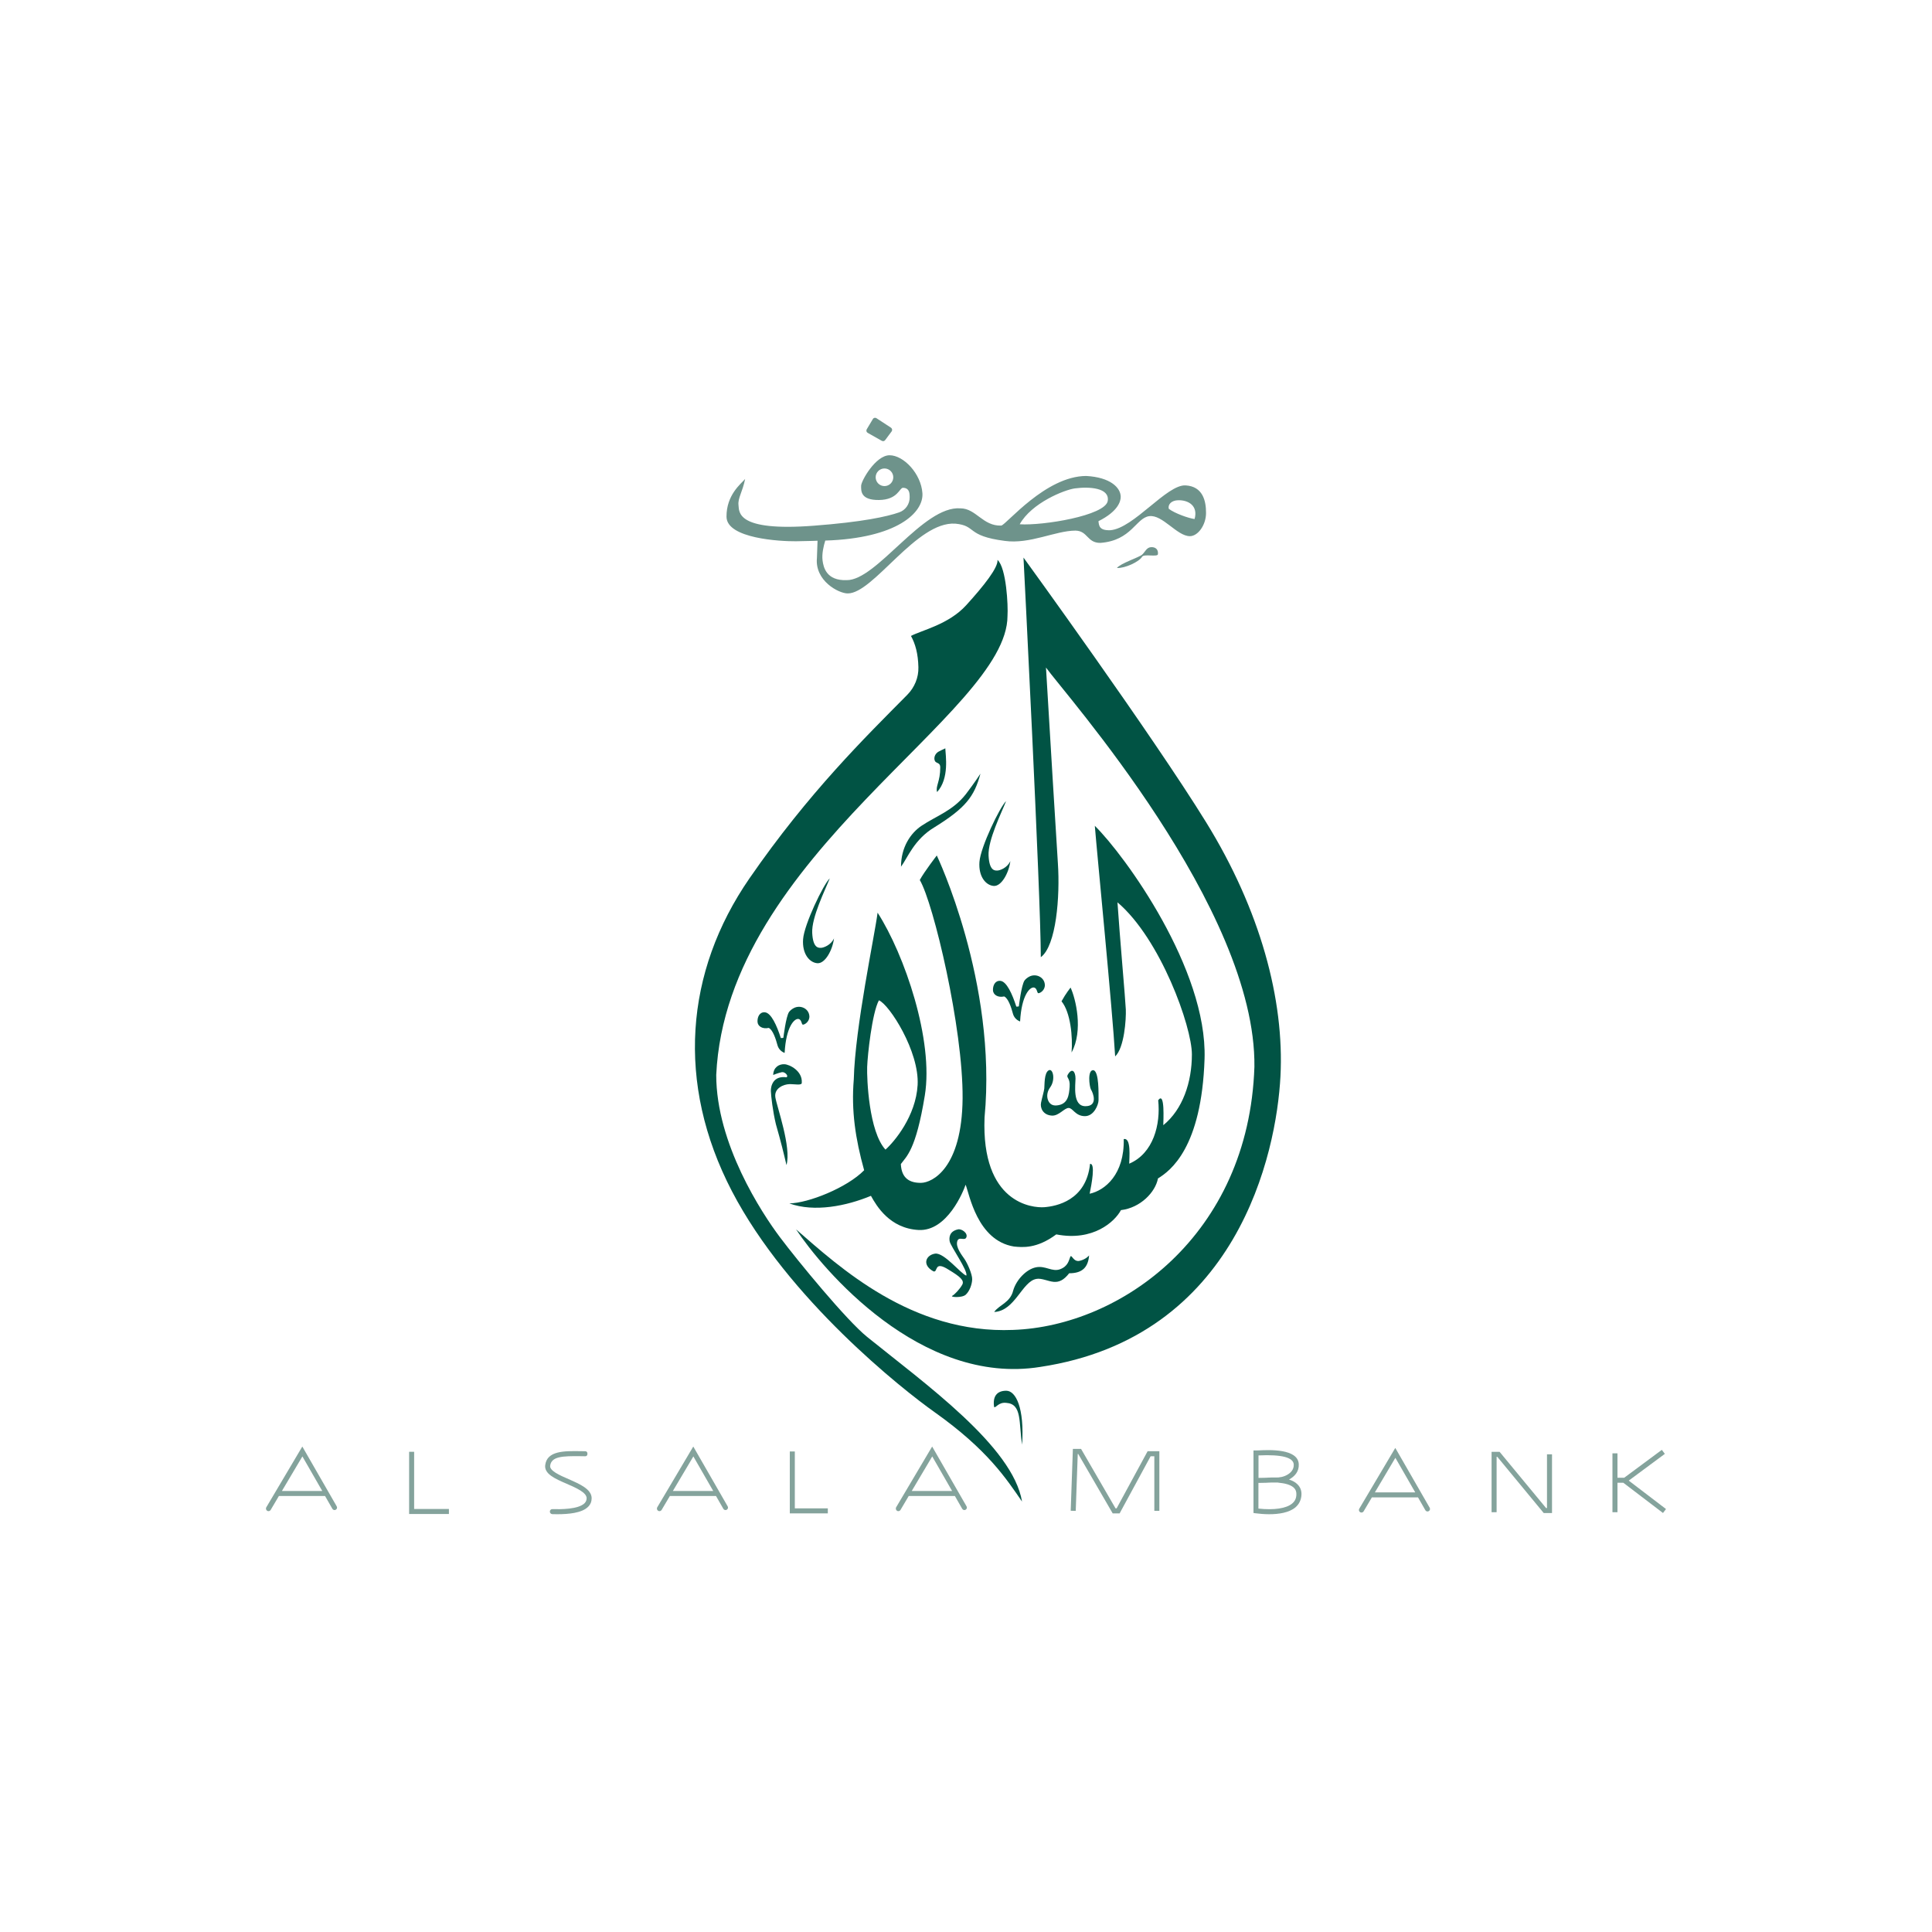
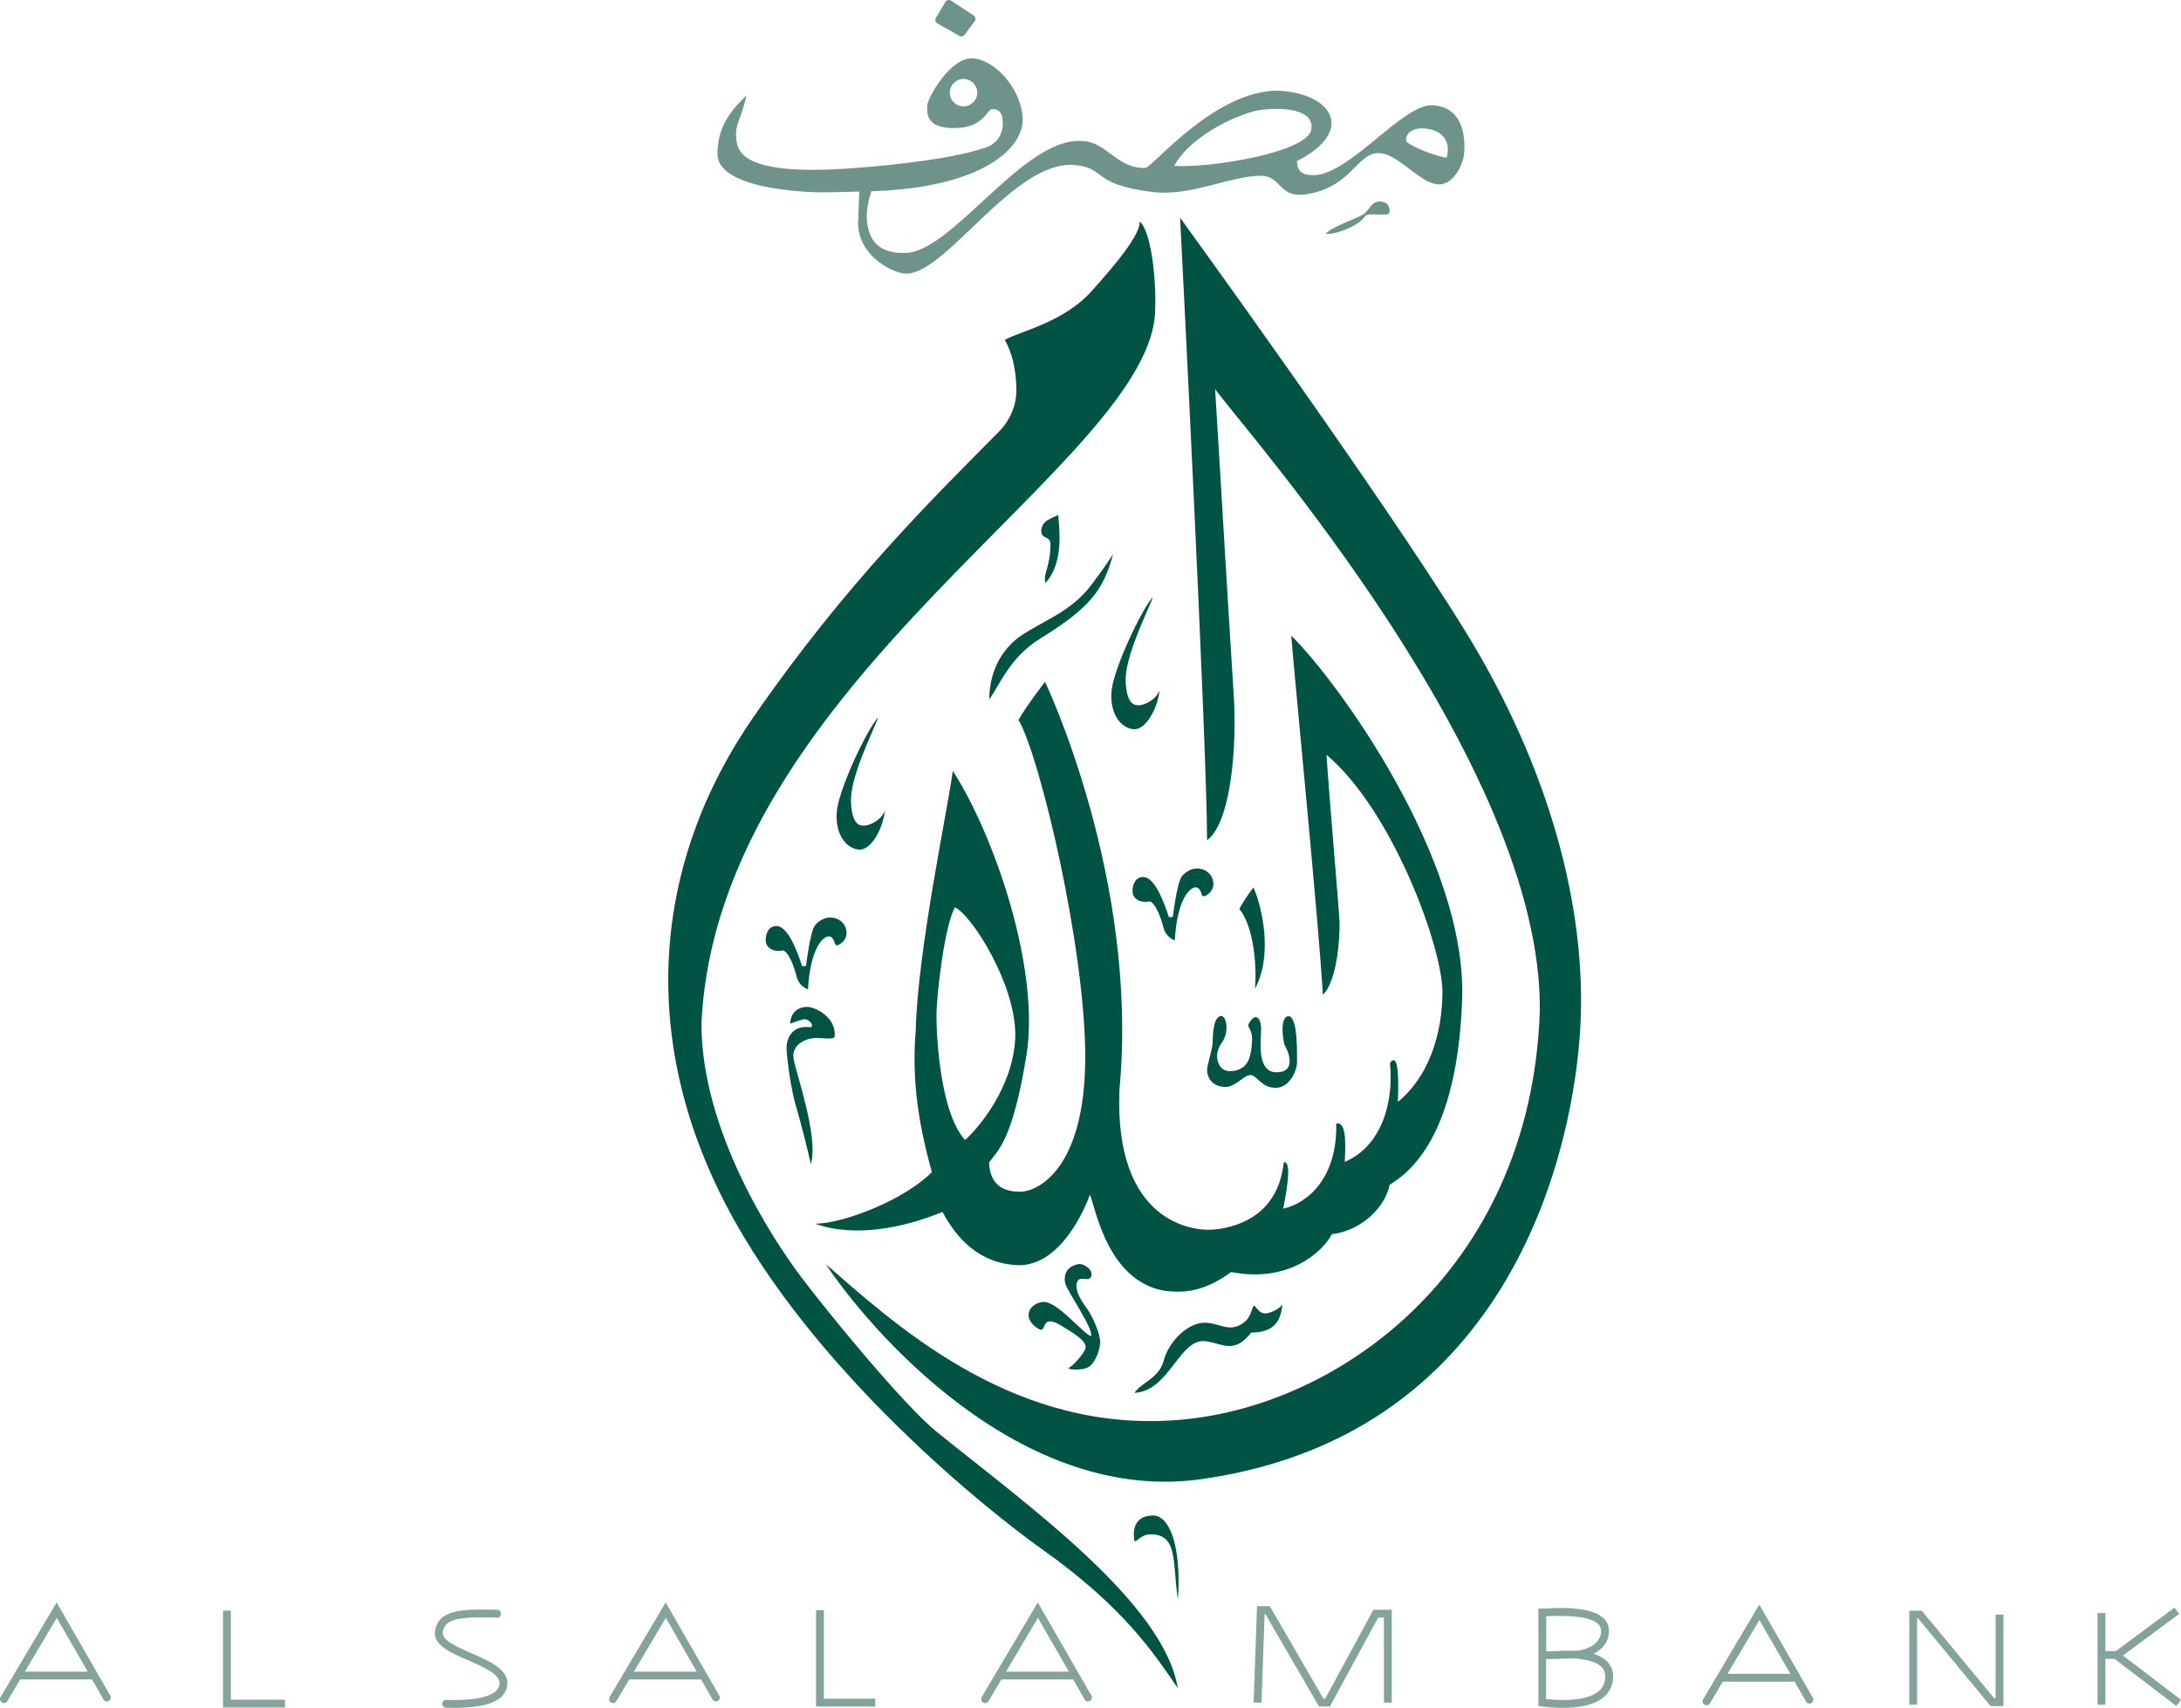
- <svg xmlns="http://www.w3.org/2000/svg" version="1.1" id="Layer_1" x="0px" y="0px" viewBox="0 0 250 250" style="enable-background:new 0 0 250 250;" xml:space="preserve">
+ <svg xmlns="http://www.w3.org/2000/svg" version="1.1" id="Layer_1" x="0px" y="0px" viewBox="0 0 181.166 141.879" xml:space="preserve" width="181.166" height="141.879">
  <defs id="defs276" />
  <style type="text/css" id="style205">
	.st0{fill:#020202;}
</style>
-   <g id="g271">
+   <g id="g271" transform="translate(-34.41445,-54.06107)">
    <g id="g229">
-       <polygon class="st0" points="53.59,187.86 52.94,187.86 52.94,195.91 58.09,195.91 58.09,195.26 53.59,195.26   " id="polygon207" style="fill:#6e928a;fill-opacity:0.847" />
-       <path class="st0" d="M73.58,191.4c-1.16-0.5-2.47-1.08-2.39-1.73c0.15-1.21,1.59-1.27,3.94-1.24c0.2,0,0.4,0.01,0.61,0.01    c0.15,0,0.27-0.12,0.27-0.27v-0.11c0-0.15-0.12-0.27-0.27-0.27c-0.2,0-0.4,0-0.6-0.01c-2.14-0.03-4.36-0.06-4.59,1.81    c-0.14,1.14,1.28,1.76,2.78,2.41c1.2,0.52,2.57,1.12,2.58,1.86c0,0.26-0.09,0.47-0.27,0.66c-0.81,0.79-3.06,0.79-4.16,0.76    c-0.18-0.01-0.32,0.13-0.33,0.31l0,0c-0.01,0.18,0.14,0.33,0.32,0.34c0.2,0.01,0.41,0.01,0.62,0.01c1.5,0,3.2-0.16,4-0.95    c0.32-0.31,0.47-0.69,0.47-1.13C76.54,192.69,75.03,192.04,73.58,191.4z" id="path209" style="fill:#6e928a;fill-opacity:0.847" />
+       <polygon class="st0" points="53.59,187.86 52.94,187.86 52.94,195.91 58.09,195.91 58.09,195.26 53.59,195.26 " id="polygon207" style="fill:#6e928a;fill-opacity:0.847" />
+       <path class="st0" d="m 73.58,191.4 c -1.16,-0.5 -2.47,-1.08 -2.39,-1.73 0.15,-1.21 1.59,-1.27 3.94,-1.24 0.2,0 0.4,0.01 0.61,0.01 0.15,0 0.27,-0.12 0.27,-0.27 v -0.11 c 0,-0.15 -0.12,-0.27 -0.27,-0.27 -0.2,0 -0.4,0 -0.6,-0.01 -2.14,-0.03 -4.36,-0.06 -4.59,1.81 -0.14,1.14 1.28,1.76 2.78,2.41 1.2,0.52 2.57,1.12 2.58,1.86 0,0.26 -0.09,0.47 -0.27,0.66 -0.81,0.79 -3.06,0.79 -4.16,0.76 -0.18,-0.01 -0.32,0.13 -0.33,0.31 v 0 c -0.01,0.18 0.14,0.33 0.32,0.34 0.2,0.01 0.41,0.01 0.62,0.01 1.5,0 3.2,-0.16 4,-0.95 0.32,-0.31 0.47,-0.69 0.47,-1.13 -0.02,-1.17 -1.53,-1.82 -2.98,-2.46 z" id="path209" style="fill:#6e928a;fill-opacity:0.847" />
      <path class="st0" d="m 85.17,195.5 v 0 c 0.15,0.09 0.35,0.04 0.44,-0.11 l 1.07,-1.81 h 5.97 l 0.95,1.66 c 0.09,0.16 0.29,0.21 0.44,0.12 v 0 c 0.16,-0.09 0.21,-0.29 0.12,-0.44 l -4.45,-7.74 -4.67,7.88 c -0.08,0.15 -0.02,0.35 0.13,0.44 z m 1.9,-2.57 2.65,-4.47 2.57,4.47 z" id="path211" style="display:inline;fill:#6e928a;fill-opacity:0.847" />
-       <path class="st0" d="M34.58,195.5L34.58,195.5c0.15,0.09,0.35,0.04,0.44-0.11l1.07-1.81h5.97l0.95,1.66    c0.09,0.16,0.29,0.21,0.44,0.12l0,0c0.16-0.09,0.21-0.29,0.12-0.44l-4.45-7.74l-4.67,7.88C34.37,195.21,34.43,195.41,34.58,195.5z     M36.48,192.93l2.65-4.47l2.57,4.47H36.48z" id="path213" style="fill:#6e928a;fill-opacity:0.847" />
-       <path class="st0" d="M116.08,195.5L116.08,195.5c0.15,0.09,0.35,0.04,0.44-0.11l1.07-1.81h5.97l0.95,1.66    c0.09,0.16,0.29,0.21,0.44,0.12l0,0c0.16-0.09,0.21-0.29,0.12-0.44l-4.45-7.74l-4.67,7.88    C115.88,195.21,115.93,195.41,116.08,195.5z M117.98,192.93l2.65-4.47l2.57,4.47H117.98z" id="path215" style="fill:#6e928a;fill-opacity:0.847" />
-       <path class="st0" d="M176.01,195.68L176.01,195.68c0.15,0.09,0.35,0.04,0.44-0.11l1.07-1.81h5.97l0.95,1.66    c0.09,0.16,0.29,0.21,0.44,0.12l0,0c0.16-0.09,0.21-0.29,0.12-0.44l-4.45-7.74l-4.67,7.88    C175.8,195.39,175.85,195.59,176.01,195.68z M177.91,193.11l2.65-4.47l2.57,4.47H177.91z" id="path217" style="fill:#6e928a;fill-opacity:0.847" />
-       <polygon class="st0" points="102.85,187.82 102.2,187.82 102.2,195.83 107.12,195.83 107.12,195.18 102.85,195.18   " id="polygon219" style="fill:#6e928a;fill-opacity:0.847" />
-       <polygon class="st0" points="144.49,195.18 144.35,195.18 139.89,187.49 138.83,187.49 138.55,195.49 139.2,195.51 139.46,188.14     139.52,188.14 143.98,195.83 144.88,195.83 148.89,188.44 149.37,188.44 149.37,195.5 150.02,195.5 150.02,187.79 148.5,187.79       " id="polygon221" style="fill:#6e928a;fill-opacity:0.847" />
-       <path class="st0" d="M166.8,191.45c0.72-0.39,1.31-1.02,1.26-1.99c-0.1-2.02-3.81-1.85-5.21-1.78c-0.15,0.01-0.26,0.01-0.33,0.01    h-0.32v8.09l0.28,0.04c0.48,0.06,1.1,0.12,1.75,0.12c1.22,0,2.57-0.19,3.4-0.89c0.49-0.42,0.75-0.98,0.78-1.65    c0.02-0.53-0.16-0.98-0.52-1.33C167.63,191.8,167.26,191.6,166.8,191.45z M162.85,188.33c0.01,0,0.02,0,0.03,0    c2.96-0.14,4.48,0.26,4.53,1.17c0.03,0.63-0.35,1.05-0.81,1.32c-0.47,0.28-1.02,0.39-1.56,0.37c-0.33-0.01-0.69,0-1.08,0.02    c-0.05,0-0.08,0-0.1,0.01c-0.15,0-0.63,0.01-1.01,0.02V188.33z M167.21,194.55c-0.75,0.64-2.33,0.88-4.37,0.66v-3.32    c0.38-0.01,0.86-0.02,1.01-0.02c0.02,0,0.07,0,0.14-0.01c0.39-0.02,0.75-0.03,1.06-0.02c0.27-0.01,0.32,0,0.55,0.04    c1.04,0.1,1.57,0.39,1.83,0.64c0.23,0.22,0.33,0.5,0.32,0.84C167.75,193.86,167.57,194.25,167.21,194.55z" id="path223" style="fill:#6e928a;fill-opacity:0.847" />
-       <polygon class="st0" points="200.18,195.14 200.06,195.14 194.05,187.87 193.01,187.87 193.01,195.68 193.66,195.68     193.66,188.51 193.75,188.51 199.76,195.79 200.83,195.79 200.83,188.19 200.18,188.19   " id="polygon225" style="fill:#6e928a;fill-opacity:0.847" />
-       <polygon class="st0" points="215.04,187.61 210.17,191.22 209.3,191.22 209.3,188.06 208.65,188.06 208.65,195.68 209.3,195.68 209.3,191.87 210.06,191.87 215.19,195.78 215.58,195.27 210.76,191.59 215.43,188.13 " id="polygon227" style="display:inline;fill:#6e928a;fill-opacity:0.847" />
+       <path class="st0" d="m 34.58,195.5 v 0 c 0.15,0.09 0.35,0.04 0.44,-0.11 l 1.07,-1.81 h 5.97 l 0.95,1.66 c 0.09,0.16 0.29,0.21 0.44,0.12 v 0 c 0.16,-0.09 0.21,-0.29 0.12,-0.44 l -4.45,-7.74 -4.67,7.88 c -0.08,0.15 -0.02,0.35 0.13,0.44 z m 1.9,-2.57 2.65,-4.47 2.57,4.47 z" id="path213" style="fill:#6e928a;fill-opacity:0.847" />
+       <path class="st0" d="m 116.08,195.5 v 0 c 0.15,0.09 0.35,0.04 0.44,-0.11 l 1.07,-1.81 h 5.97 l 0.95,1.66 c 0.09,0.16 0.29,0.21 0.44,0.12 v 0 c 0.16,-0.09 0.21,-0.29 0.12,-0.44 l -4.45,-7.74 -4.67,7.88 c -0.07,0.15 -0.02,0.35 0.13,0.44 z m 1.9,-2.57 2.65,-4.47 2.57,4.47 z" id="path215" style="fill:#6e928a;fill-opacity:0.847" />
+       <path class="st0" d="m 176.01,195.68 v 0 c 0.15,0.09 0.35,0.04 0.44,-0.11 l 1.07,-1.81 h 5.97 l 0.95,1.66 c 0.09,0.16 0.29,0.21 0.44,0.12 v 0 c 0.16,-0.09 0.21,-0.29 0.12,-0.44 l -4.45,-7.74 -4.67,7.88 c -0.08,0.15 -0.03,0.35 0.13,0.44 z m 1.9,-2.57 2.65,-4.47 2.57,4.47 z" id="path217" style="fill:#6e928a;fill-opacity:0.847" />
+       <polygon class="st0" points="102.85,187.82 102.2,187.82 102.2,195.83 107.12,195.83 107.12,195.18 102.85,195.18 " id="polygon219" style="fill:#6e928a;fill-opacity:0.847" />
+       <polygon class="st0" points="139.46,188.14 139.52,188.14 143.98,195.83 144.88,195.83 148.89,188.44 149.37,188.44 149.37,195.5 150.02,195.5 150.02,187.79 148.5,187.79 144.49,195.18 144.35,195.18 139.89,187.49 138.83,187.49 138.55,195.49 139.2,195.51 " id="polygon221" style="fill:#6e928a;fill-opacity:0.847" />
+       <path class="st0" d="m 166.8,191.45 c 0.72,-0.39 1.31,-1.02 1.26,-1.99 -0.1,-2.02 -3.81,-1.85 -5.21,-1.78 -0.15,0.01 -0.26,0.01 -0.33,0.01 h -0.32 v 8.09 l 0.28,0.04 c 0.48,0.06 1.1,0.12 1.75,0.12 1.22,0 2.57,-0.19 3.4,-0.89 0.49,-0.42 0.75,-0.98 0.78,-1.65 0.02,-0.53 -0.16,-0.98 -0.52,-1.33 -0.26,-0.27 -0.63,-0.47 -1.09,-0.62 z m -3.95,-3.12 c 0.01,0 0.02,0 0.03,0 2.96,-0.14 4.48,0.26 4.53,1.17 0.03,0.63 -0.35,1.05 -0.81,1.32 -0.47,0.28 -1.02,0.39 -1.56,0.37 -0.33,-0.01 -0.69,0 -1.08,0.02 -0.05,0 -0.08,0 -0.1,0.01 -0.15,0 -0.63,0.01 -1.01,0.02 z m 4.36,6.22 c -0.75,0.64 -2.33,0.88 -4.37,0.66 v -3.32 c 0.38,-0.01 0.86,-0.02 1.01,-0.02 0.02,0 0.07,0 0.14,-0.01 0.39,-0.02 0.75,-0.03 1.06,-0.02 0.27,-0.01 0.32,0 0.55,0.04 1.04,0.1 1.57,0.39 1.83,0.64 0.23,0.22 0.33,0.5 0.32,0.84 0,0.5 -0.18,0.89 -0.54,1.19 z" id="path223" style="fill:#6e928a;fill-opacity:0.847" />
+       <polygon class="st0" points="193.66,188.51 193.75,188.51 199.76,195.79 200.83,195.79 200.83,188.19 200.18,188.19 200.18,195.14 200.06,195.14 194.05,187.87 193.01,187.87 193.01,195.68 193.66,195.68 " id="polygon225" style="fill:#6e928a;fill-opacity:0.847" />
+       <polygon class="st0" points="209.3,195.68 209.3,191.87 210.06,191.87 215.19,195.78 215.58,195.27 210.76,191.59 215.43,188.13 215.04,187.61 210.17,191.22 209.3,191.22 209.3,188.06 208.65,188.06 208.65,195.68 " id="polygon227" style="display:inline;fill:#6e928a;fill-opacity:0.847" />
    </g>
    <g id="g269">
      <path class="st0" d="m 134.68,123.86 c -0.01,-8.19 -2.24,-51.71 -2.24,-51.71 0,0 16.62,22.89 23.63,34.25 7.01,11.35 10.14,22.97 9.62,32.89 -0.52,9.92 -5.54,33.75 -31.09,37.59 -15.52,2.48 -28.23,-12.73 -31.59,-17.8 5.56,4.83 14.97,13.56 28.1,13.01 13.87,-0.49 30.48,-12.2 31.21,-34.04 0.25,-20.5 -24.62,-48.36 -26.97,-51.67 0.53,8.86 1.26,21.02 1.54,25.32 0.29,4.3 -0.21,10.69 -2.21,12.16 z" id="path231" style="display:inline;fill:#015344;fill-opacity:1" />
      <g id="g267">
        <path class="st0" d="m 153.42,62.81 c -2.43,-0.15 -6.72,5.57 -9.75,5.8 -1.44,0.05 -1.46,-0.6 -1.53,-1.17 2.53,-1.26 2.88,-2.57 2.88,-3.14 0,-1.19 -1.33,-2.54 -4.47,-2.71 -5.25,0.02 -10.29,6.25 -10.98,6.42 -2.4,0.09 -3.27,-2.23 -5.29,-2.23 -4.84,-0.38 -10.82,9.34 -14.73,9.29 -2.63,0.09 -3,-1.69 -3.11,-2.54 -0.11,-0.86 0.13,-1.88 0.35,-2.58 9.27,-0.29 12.75,-3.62 12.57,-6.14 -0.18,-2.53 -2.44,-4.9 -4.25,-4.9 -1.81,0 -3.68,3.33 -3.68,3.95 0,0.62 -0.12,1.87 2.32,1.84 2.43,-0.03 2.64,-1.58 3.09,-1.58 0.44,0 0.83,0.21 0.86,0.92 0,0.11 0.01,0.21 0.01,0.31 0.01,0.88 -0.53,1.66 -1.36,1.95 -1.54,0.54 -4.72,1.25 -11.09,1.73 -10.02,0.76 -9.6,-1.79 -9.7,-2.68 -0.1,-0.89 0.52,-1.69 0.86,-3.37 -0.56,0.64 -2.43,2.07 -2.41,4.89 0.02,2.82 6.97,3.19 8.99,3.17 2.01,-0.03 2.79,-0.07 2.79,-0.07 0,0 -0.02,0.54 -0.08,2.23 -0.29,2.94 2.79,4.59 3.99,4.59 3.34,0 8.9,-9.37 13.92,-9.03 2.78,0.26 1.36,1.58 6.38,2.23 3.25,0.46 6.56,-1.32 9.17,-1.33 1.6,0.04 1.48,1.59 3.21,1.59 4.05,-0.3 4.61,-3.23 6.33,-3.46 1.72,-0.23 3.59,2.59 5.26,2.59 1.04,0 2.09,-1.44 2.09,-3 0.01,-1.57 -0.42,-3.44 -2.64,-3.57 z m -38.97,0.09 c -0.63,0 -1.14,-0.51 -1.14,-1.14 0,-0.63 0.51,-1.14 1.14,-1.14 0.63,0 1.14,0.51 1.14,1.14 0,0.63 -0.51,1.14 -1.14,1.14 z m 17.5,4.94 c 1.54,-2.77 5.8,-4.46 7.13,-4.64 1.86,-0.25 4.53,-0.09 4.26,1.62 -0.3,1.9 -8.42,3.22 -11.39,3.02 z m 22.63,-0.68 c -0.73,-0.08 -2.57,-0.73 -3.34,-1.32 -0.14,-0.55 0.33,-1.09 1.22,-1.11 1.31,-0.03 2.6,0.71 2.12,2.43 z" id="path233" style="display:inline;fill:#6e938b;fill-opacity:1" />
        <path class="st0" d="m 113.42,54.12 1.87,1.22 c 0.16,0.11 0.2,0.33 0.09,0.48 l -0.84,1.13 c -0.1,0.14 -0.29,0.18 -0.44,0.09 l -1.82,-1.03 c -0.17,-0.09 -0.22,-0.3 -0.12,-0.47 l 0.79,-1.32 c 0.09,-0.16 0.31,-0.21 0.47,-0.1 z" id="path235" style="display:inline;fill:#6e938b;fill-opacity:1" />
        <path class="st0" d="m 149,70.8 c 0.85,0.01 0.87,0.66 0.83,0.93 -0.05,0.37 -1.82,-0.08 -2.04,0.31 -0.4,0.67 -2.23,1.51 -3.26,1.46 0.42,-0.59 2.85,-1.37 3.25,-1.72 0.4,-0.35 0.58,-0.98 1.22,-0.98 z" id="path237" style="display:inline;fill:#6e938b;fill-opacity:1" />
-         <path class="st0" d="M141.67,106.86c0.29,3.65,2.28,23.77,2.63,29.84c1.19-1.12,1.43-4.82,1.38-6.07     c-0.05-1.24-0.79-9.52-1.08-13.87c5.57,4.73,9.63,16.08,9.63,19.68c0,3.61-1.19,7.12-3.7,9.16c0-0.52,0.24-4.46-0.66-3.23     c0.33,3.13-0.62,6.88-3.75,8.21c0-0.71,0.29-3.41-0.71-3.18c0.1,4.56-2.42,6.64-4.41,7.07c0.24-1.18,0.78-3.98,0.05-3.86     c-0.49,4.74-4.37,5.48-5.91,5.6c-1.54,0.12-8.18-0.49-7.74-11.61c1.66-17.51-6.18-33.9-6.18-33.9s-1.6,2.07-2.2,3.17     c1.77,2.99,5.61,19.17,5.54,28.25c-0.08,9.08-3.94,10.92-5.37,10.94c-1.43,0.02-2.54-0.55-2.62-2.43c0.7-0.98,1.94-1.74,3.1-8.87     c1.17-7.13-2.62-18.24-6.11-23.66c-0.37,2.92-2.92,14.85-3.08,21.56c-0.34,4.05,0.21,7.71,1.34,11.77     c-2.21,2.26-7.24,4.26-9.68,4.29c3.24,1.18,7.41,0.33,10.56-0.98c0.73,1.32,2.43,4.21,6.16,4.42c3.73,0.2,5.82-5.06,6.09-5.86     c0.48,1.17,1.48,7.22,6.25,8c1.07,0.1,2.92,0.33,5.48-1.57c4.76,0.93,7.57-1.64,8.37-3.14c2.52-0.3,4.46-2.32,4.79-4.1     c1.59-0.98,5.65-3.93,6.03-15.49C156.23,125.42,145.6,110.74,141.67,106.86z M114.58,148.76c-2.15-2.33-2.42-9.17-2.37-10.69     c0.05-1.52,0.63-6.98,1.52-8.63c1.34,0.54,5.25,6.61,5.01,10.96C118.51,144.42,115.74,147.73,114.58,148.76z" id="path239" style="fill:#015344;fill-opacity:1" />
-         <path class="st0" d="M129.08,72.45c1.15,1.05,1.38,5.95,1.29,7.24c0.02,12.65-36.36,30.86-37.69,59.41     c0,8.88,5.88,17.85,8.24,20.99s8.62,10.75,11.28,12.9c7.48,6.05,18.87,14.18,20.05,21.31c-1.99-2.88-4.41-6.67-11.32-11.57     c-4.11-2.91-18.96-14.63-26.22-28.59s-6.07-28.4,2.27-40.48c7.68-11.12,14.99-18.26,20.42-23.75c0.94-0.95,1.48-2.24,1.44-3.58     c-0.04-1.75-0.39-3-0.96-4.04c1.39-0.74,4.88-1.48,7.15-3.98C127.32,75.79,129.17,73.45,129.08,72.45z" id="path241" style="fill:#015344;fill-opacity:1" />
-         <path class="st0" d="M121.47,97.25c0.7-0.37,0.75-0.33,0.85-0.43c0.04,0.93,0.55,3.9-1.06,5.67c-0.23-0.76,0.41-1.32,0.41-3.21     c0-0.6-0.48-0.49-0.67-0.77c-0.03-0.05-0.05-0.11-0.07-0.17C120.83,97.9,121.08,97.46,121.47,97.25z" id="path243" style="fill:#015344;fill-opacity:1" />
-         <path class="st0" d="M126.87,100.11c-0.8,2.99-1.94,4.45-5.97,6.95c-2.61,1.57-3.44,3.92-4.31,5.09c0-2.53,1.25-4.35,2.65-5.29     c1.91-1.28,4.09-1.96,5.76-4.12C126.13,101.26,126.87,100.11,126.87,100.11z" id="path245" style="fill:#015344;fill-opacity:1" />
-         <path class="st0" d="M130.19,103.66c-0.6,1.52-2.37,5.06-2.27,7.06c0.1,2,0.83,1.93,1.13,1.93c0.3,0,1.29-0.33,1.69-1.23     c-0.19,1.54-1.16,3.3-2.16,3.22c-1-0.08-1.98-1.19-1.84-3.11C126.88,109.61,129.39,104.41,130.19,103.66z" id="path247" style="fill:#015344;fill-opacity:1" />
-         <path class="st0" d="M107.37,113.66c-0.6,1.52-2.37,5.06-2.27,7.06s0.83,1.93,1.13,1.93s1.29-0.33,1.69-1.23     c-0.19,1.54-1.16,3.3-2.16,3.22c-1-0.08-1.98-1.19-1.84-3.11C104.06,119.61,106.56,114.41,107.37,113.66z" id="path249" style="fill:#015344;fill-opacity:1" />
-         <path class="st0" d="M102.67,130.47c0.86-0.49,1.98,0.01,2.06,0.99c0.01,0.09,0.01,0.18-0.01,0.26     c-0.09,0.56-0.61,0.87-0.82,0.87s-0.14-0.72-0.63-0.74c-0.48-0.02-1.55,0.97-1.74,4.4c-0.01,0-0.01-0.01-0.02-0.01     c-0.45-0.17-0.79-0.55-0.91-1.01c-0.2-0.76-0.6-1.99-1.13-2.22c-0.79,0.18-1.43-0.2-1.45-0.81c-0.02-0.61,0.27-1.25,0.93-1.21     c0.84,0.04,1.58,1.75,2.09,3.33c0.28,0.02,0.33-0.04,0.33-0.04s0.32-2.71,0.73-3.33C102.25,130.75,102.46,130.59,102.67,130.47z" id="path251" style="fill:#015344;fill-opacity:1" />
-         <path class="st0" d="M133.14,126.4c0.86-0.49,1.98,0.01,2.06,0.99c0.01,0.09,0.01,0.18-0.01,0.26c-0.09,0.56-0.61,0.87-0.82,0.87     c-0.21,0-0.14-0.72-0.63-0.74c-0.48-0.02-1.55,0.97-1.74,4.4c-0.01,0-0.01-0.01-0.02-0.01c-0.45-0.17-0.79-0.55-0.91-1.01     c-0.2-0.76-0.6-1.99-1.13-2.22c-0.79,0.18-1.43-0.2-1.45-0.81c-0.02-0.61,0.27-1.25,0.93-1.21c0.84,0.04,1.58,1.75,2.09,3.33     c0.28,0.02,0.33-0.04,0.33-0.04s0.32-2.71,0.73-3.33C132.72,126.68,132.93,126.52,133.14,126.4z" id="path253" style="fill:#015344;fill-opacity:1" />
-         <path class="st0" d="M100.05,139.1c0.03-1,0.76-1.42,1.45-1.39s2.35,0.88,2.25,2.38c0.05,0.42-0.95,0.17-1.63,0.2     c-0.68,0.02-1.97,0.5-1.79,1.7c0.19,1.2,2.1,6.48,1.44,8.77c-0.38-1.62-0.69-2.91-1.37-5.29c-0.4-1.66-0.63-3.66-0.65-4.29     c-0.02-0.63,0.29-2.01,2.01-1.78c0.34-0.15-0.19-0.74-0.59-0.66C100.75,138.82,100.05,139.1,100.05,139.1z" id="path255" style="fill:#015344;fill-opacity:1" />
-         <path class="st0" d="M138.53,127.79c0.66,1.41,1.68,5.56,0.13,8.4c0.17-1.98-0.13-5.21-1.3-6.62     C137.91,128.56,138.53,127.79,138.53,127.79z" id="path257" style="fill:#015344;fill-opacity:1" />
-         <path class="st0" d="M141.52,138.49c0.7,0.23,0.63,3.03,0.63,3.88c0,0.55-0.58,2.09-1.8,2.06s-1.52-1.06-2.07-1.06     c-0.55,0-1.26,1.03-2.15,0.99c-1.15-0.06-1.56-0.98-1.42-1.67c0.14-0.69,0.37-1.42,0.42-1.84c0.05-0.42-0.04-2.01,0.57-2.35     c0.55-0.31,0.92,1.22,0.18,2.22c-0.35,0.48-0.48,1.1-0.26,1.65c0.16,0.41,0.5,0.74,1.14,0.67c1.43-0.14,1.57-1.31,1.65-2.41     c0.09-1.15-0.47-1.17-0.25-1.55c0.56-0.98,1.01-0.43,1.01,0.49c0,0.79-0.42,3.55,1.26,3.57s1.04-1.69,0.73-2.18     C140.96,140.59,140.68,138.35,141.52,138.49z" id="path259" style="fill:#015344;fill-opacity:1" />
-         <path class="st0" d="M140.93,162.45c-0.13,1.47-0.79,2.31-2.58,2.31c-0.71,0.91-1.32,1.17-2,1.11c-0.68-0.05-1.6-0.51-2.23-0.38     c-1.86,0.3-2.76,4.15-5.47,4.28c0.61-0.91,2.08-1.19,2.46-2.79c0.41-1.39,1.7-2.74,2.94-2.99c1.24-0.25,2.08,0.63,3.12,0.25     c1.04-0.38,1.14-1.17,1.32-1.6c0.18-0.43,0.38,0.71,1.22,0.51S140.93,162.45,140.93,162.45z" id="path261" style="fill:#015344;fill-opacity:1" />
+         <path class="st0" d="m 141.67,106.86 c 0.29,3.65 2.28,23.77 2.63,29.84 1.19,-1.12 1.43,-4.82 1.38,-6.07 -0.05,-1.24 -0.79,-9.52 -1.08,-13.87 5.57,4.73 9.63,16.08 9.63,19.68 0,3.61 -1.19,7.12 -3.7,9.16 0,-0.52 0.24,-4.46 -0.66,-3.23 0.33,3.13 -0.62,6.88 -3.75,8.21 0,-0.71 0.29,-3.41 -0.71,-3.18 0.1,4.56 -2.42,6.64 -4.41,7.07 0.24,-1.18 0.78,-3.98 0.05,-3.86 -0.49,4.74 -4.37,5.48 -5.91,5.6 -1.54,0.12 -8.18,-0.49 -7.74,-11.61 1.66,-17.51 -6.18,-33.9 -6.18,-33.9 0,0 -1.6,2.07 -2.2,3.17 1.77,2.99 5.61,19.17 5.54,28.25 -0.08,9.08 -3.94,10.92 -5.37,10.94 -1.43,0.02 -2.54,-0.55 -2.62,-2.43 0.7,-0.98 1.94,-1.74 3.1,-8.87 1.17,-7.13 -2.62,-18.24 -6.11,-23.66 -0.37,2.92 -2.92,14.85 -3.08,21.56 -0.34,4.05 0.21,7.71 1.34,11.77 -2.21,2.26 -7.24,4.26 -9.68,4.29 3.24,1.18 7.41,0.33 10.56,-0.98 0.73,1.32 2.43,4.21 6.16,4.42 3.73,0.2 5.82,-5.06 6.09,-5.86 0.48,1.17 1.48,7.22 6.25,8 1.07,0.1 2.92,0.33 5.48,-1.57 4.76,0.93 7.57,-1.64 8.37,-3.14 2.52,-0.3 4.46,-2.32 4.79,-4.1 1.59,-0.98 5.65,-3.93 6.03,-15.49 0.36,-11.58 -10.27,-26.26 -14.2,-30.14 z m -27.09,41.9 c -2.15,-2.33 -2.42,-9.17 -2.37,-10.69 0.05,-1.52 0.63,-6.98 1.52,-8.63 1.34,0.54 5.25,6.61 5.01,10.96 -0.23,4.02 -3,7.33 -4.16,8.36 z" id="path239" style="fill:#015344;fill-opacity:1" />
+         <path class="st0" d="m 129.08,72.45 c 1.15,1.05 1.38,5.95 1.29,7.24 0.02,12.65 -36.36,30.86 -37.69,59.41 0,8.88 5.88,17.85 8.24,20.99 2.36,3.14 8.62,10.75 11.28,12.9 7.48,6.05 18.87,14.18 20.05,21.31 -1.99,-2.88 -4.41,-6.67 -11.32,-11.57 -4.11,-2.91 -18.96,-14.63 -26.22,-28.59 -7.26,-13.96 -6.07,-28.4 2.27,-40.48 7.68,-11.12 14.99,-18.26 20.42,-23.75 0.94,-0.95 1.48,-2.24 1.44,-3.58 -0.04,-1.75 -0.39,-3 -0.96,-4.04 1.39,-0.74 4.88,-1.48 7.15,-3.98 2.29,-2.52 4.14,-4.86 4.05,-5.86 z" id="path241" style="fill:#015344;fill-opacity:1" />
+         <path class="st0" d="m 121.47,97.25 c 0.7,-0.37 0.75,-0.33 0.85,-0.43 0.04,0.93 0.55,3.9 -1.06,5.67 -0.23,-0.76 0.41,-1.32 0.41,-3.21 0,-0.6 -0.48,-0.49 -0.67,-0.77 -0.03,-0.05 -0.05,-0.11 -0.07,-0.17 -0.1,-0.44 0.15,-0.88 0.54,-1.09 z" id="path243" style="fill:#015344;fill-opacity:1" />
+         <path class="st0" d="m 126.87,100.11 c -0.8,2.99 -1.94,4.45 -5.97,6.95 -2.61,1.57 -3.44,3.92 -4.31,5.09 0,-2.53 1.25,-4.35 2.65,-5.29 1.91,-1.28 4.09,-1.96 5.76,-4.12 1.13,-1.48 1.87,-2.63 1.87,-2.63 z" id="path245" style="fill:#015344;fill-opacity:1" />
+         <path class="st0" d="m 130.19,103.66 c -0.6,1.52 -2.37,5.06 -2.27,7.06 0.1,2 0.83,1.93 1.13,1.93 0.3,0 1.29,-0.33 1.69,-1.23 -0.19,1.54 -1.16,3.3 -2.16,3.22 -1,-0.08 -1.98,-1.19 -1.84,-3.11 0.14,-1.92 2.65,-7.12 3.45,-7.87 z" id="path247" style="fill:#015344;fill-opacity:1" />
+         <path class="st0" d="m 107.37,113.66 c -0.6,1.52 -2.37,5.06 -2.27,7.06 0.1,2 0.83,1.93 1.13,1.93 0.3,0 1.29,-0.33 1.69,-1.23 -0.19,1.54 -1.16,3.3 -2.16,3.22 -1,-0.08 -1.98,-1.19 -1.84,-3.11 0.14,-1.92 2.64,-7.12 3.45,-7.87 z" id="path249" style="fill:#015344;fill-opacity:1" />
+         <path class="st0" d="m 102.67,130.47 c 0.86,-0.49 1.98,0.01 2.06,0.99 0.01,0.09 0.01,0.18 -0.01,0.26 -0.09,0.56 -0.61,0.87 -0.82,0.87 -0.21,0 -0.14,-0.72 -0.63,-0.74 -0.48,-0.02 -1.55,0.97 -1.74,4.4 -0.01,0 -0.01,-0.01 -0.02,-0.01 -0.45,-0.17 -0.79,-0.55 -0.91,-1.01 -0.2,-0.76 -0.6,-1.99 -1.13,-2.22 -0.79,0.18 -1.43,-0.2 -1.45,-0.81 -0.02,-0.61 0.27,-1.25 0.93,-1.21 0.84,0.04 1.58,1.75 2.09,3.33 0.28,0.02 0.33,-0.04 0.33,-0.04 0,0 0.32,-2.71 0.73,-3.33 0.15,-0.2 0.36,-0.36 0.57,-0.48 z" id="path251" style="fill:#015344;fill-opacity:1" />
+         <path class="st0" d="m 133.14,126.4 c 0.86,-0.49 1.98,0.01 2.06,0.99 0.01,0.09 0.01,0.18 -0.01,0.26 -0.09,0.56 -0.61,0.87 -0.82,0.87 -0.21,0 -0.14,-0.72 -0.63,-0.74 -0.48,-0.02 -1.55,0.97 -1.74,4.4 -0.01,0 -0.01,-0.01 -0.02,-0.01 -0.45,-0.17 -0.79,-0.55 -0.91,-1.01 -0.2,-0.76 -0.6,-1.99 -1.13,-2.22 -0.79,0.18 -1.43,-0.2 -1.45,-0.81 -0.02,-0.61 0.27,-1.25 0.93,-1.21 0.84,0.04 1.58,1.75 2.09,3.33 0.28,0.02 0.33,-0.04 0.33,-0.04 0,0 0.32,-2.71 0.73,-3.33 0.15,-0.2 0.36,-0.36 0.57,-0.48 z" id="path253" style="fill:#015344;fill-opacity:1" />
+         <path class="st0" d="m 100.05,139.1 c 0.03,-1 0.76,-1.42 1.45,-1.39 0.69,0.03 2.35,0.88 2.25,2.38 0.05,0.42 -0.95,0.17 -1.63,0.2 -0.68,0.02 -1.97,0.5 -1.79,1.7 0.19,1.2 2.1,6.48 1.44,8.77 -0.38,-1.62 -0.69,-2.91 -1.37,-5.29 -0.4,-1.66 -0.63,-3.66 -0.65,-4.29 -0.02,-0.63 0.29,-2.01 2.01,-1.78 0.34,-0.15 -0.19,-0.74 -0.59,-0.66 -0.42,0.08 -1.12,0.36 -1.12,0.36 z" id="path255" style="fill:#015344;fill-opacity:1" />
+         <path class="st0" d="m 138.53,127.79 c 0.66,1.41 1.68,5.56 0.13,8.4 0.17,-1.98 -0.13,-5.21 -1.3,-6.62 0.55,-1.01 1.17,-1.78 1.17,-1.78 z" id="path257" style="fill:#015344;fill-opacity:1" />
+         <path class="st0" d="m 141.52,138.49 c 0.7,0.23 0.63,3.03 0.63,3.88 0,0.55 -0.58,2.09 -1.8,2.06 -1.22,-0.03 -1.52,-1.06 -2.07,-1.06 -0.55,0 -1.26,1.03 -2.15,0.99 -1.15,-0.06 -1.56,-0.98 -1.42,-1.67 0.14,-0.69 0.37,-1.42 0.42,-1.84 0.05,-0.42 -0.04,-2.01 0.57,-2.35 0.55,-0.31 0.92,1.22 0.18,2.22 -0.35,0.48 -0.48,1.1 -0.26,1.65 0.16,0.41 0.5,0.74 1.14,0.67 1.43,-0.14 1.57,-1.31 1.65,-2.41 0.09,-1.15 -0.47,-1.17 -0.25,-1.55 0.56,-0.98 1.01,-0.43 1.01,0.49 0,0.79 -0.42,3.55 1.26,3.57 1.68,0.02 1.04,-1.69 0.73,-2.18 -0.2,-0.37 -0.48,-2.61 0.36,-2.47 z" id="path259" style="fill:#015344;fill-opacity:1" />
+         <path class="st0" d="m 140.93,162.45 c -0.13,1.47 -0.79,2.31 -2.58,2.31 -0.71,0.91 -1.32,1.17 -2,1.11 -0.68,-0.05 -1.6,-0.51 -2.23,-0.38 -1.86,0.3 -2.76,4.15 -5.47,4.28 0.61,-0.91 2.08,-1.19 2.46,-2.79 0.41,-1.39 1.7,-2.74 2.94,-2.99 1.24,-0.25 2.08,0.63 3.12,0.25 1.04,-0.38 1.14,-1.17 1.32,-1.6 0.18,-0.43 0.38,0.71 1.22,0.51 0.84,-0.2 1.22,-0.7 1.22,-0.7 z" id="path261" style="fill:#015344;fill-opacity:1" />
        <path class="st0" d="m 123.97,159.08 c -1.18,0.25 -1.16,1.14 -1.08,1.56 0.11,0.62 2.4,3.82 2.15,4.42 -0.66,-0.18 -2.86,-3.01 -4.04,-2.84 -1.19,0.18 -1.74,1.45 -0.22,2.29 0.63,0.22 0.01,-1.48 1.99,-0.2 1.46,0.88 2.04,1.37 1.75,1.92 -0.3,0.55 -0.98,1.28 -1.3,1.45 -0.32,0.17 1.26,0.3 1.75,-0.15 0.49,-0.45 0.81,-1.32 0.83,-1.98 0.02,-0.66 -0.62,-2.09 -1,-2.64 -0.38,-0.55 -1.13,-1.51 -0.94,-2.26 0.19,-0.75 0.98,0 1.19,-0.55 0.21,-0.55 -0.63,-1.12 -1.08,-1.02 z" id="path263" style="display:inline;fill:#015344;fill-opacity:1" />
        <path class="st0" d="m 128.64,182.07 c -0.21,-1.34 0.33,-2.11 1.57,-2.11 1.24,0 2.36,2.22 2.05,6.98 -0.45,-2.87 0.02,-5.27 -2.05,-5.41 -1.02,-0.12 -1.36,0.71 -1.57,0.54 z" id="path265" style="display:inline;fill:#015344;fill-opacity:1" />
      </g>
    </g>
  </g>
</svg>
